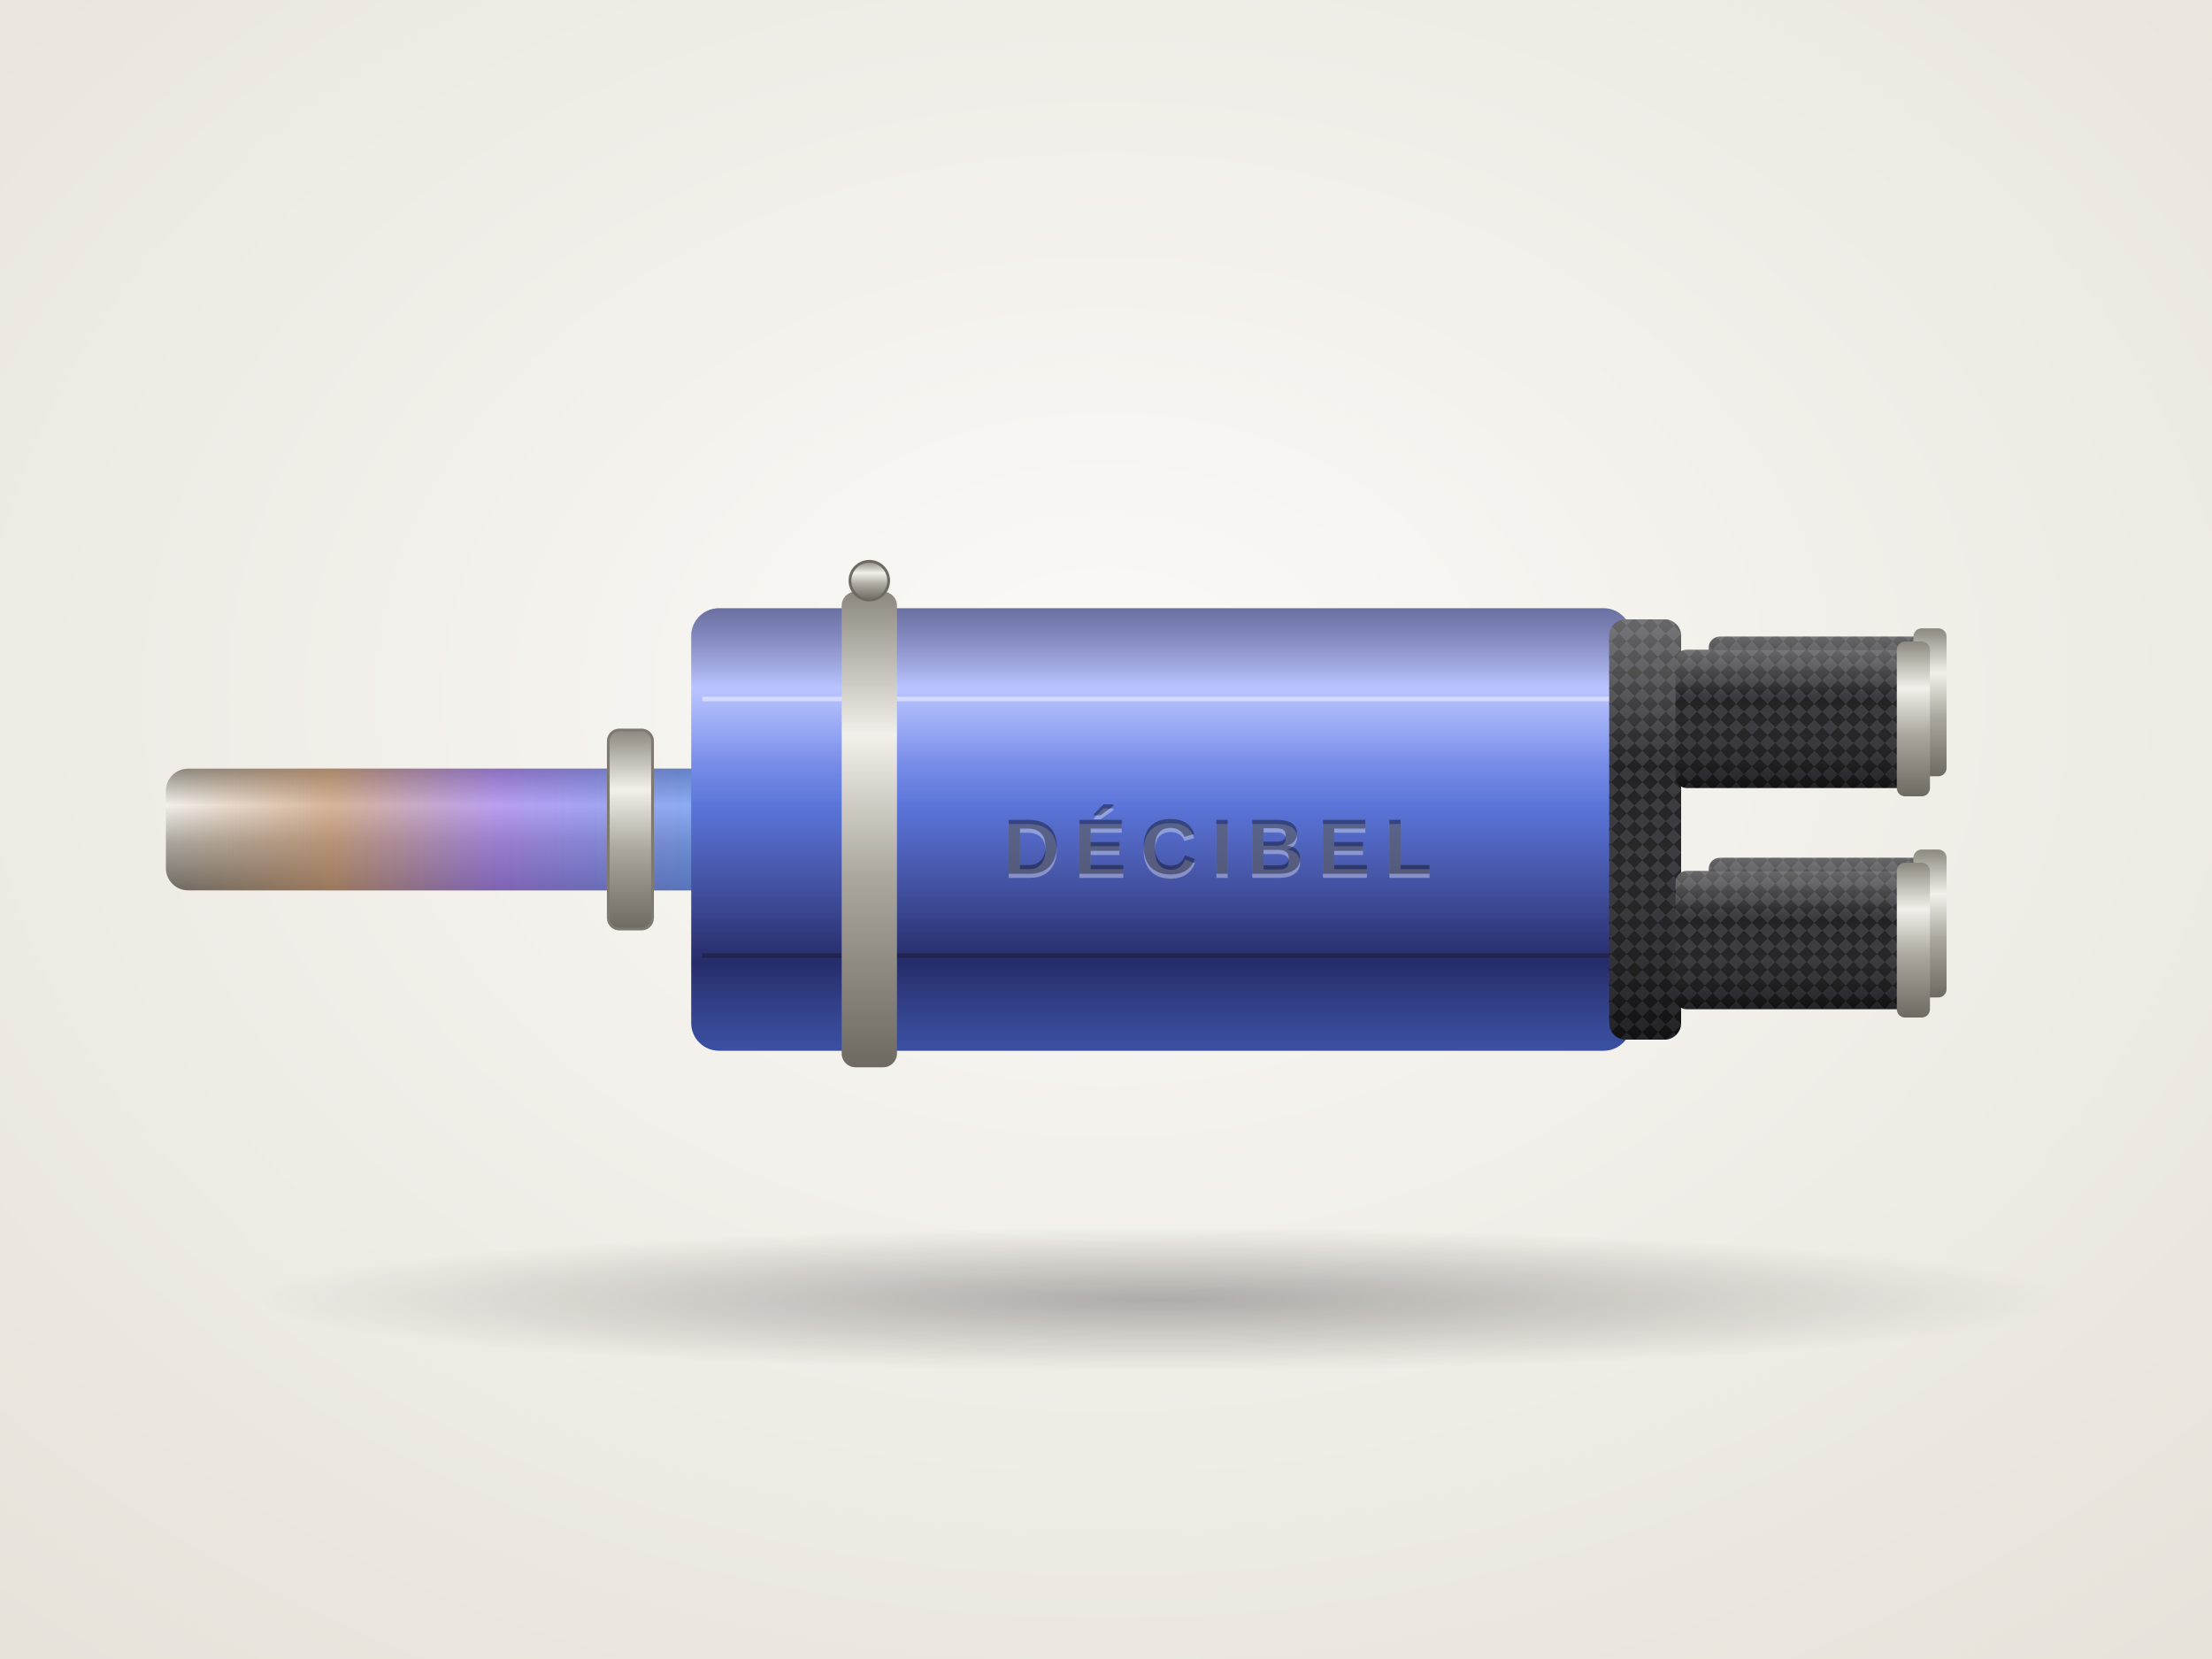
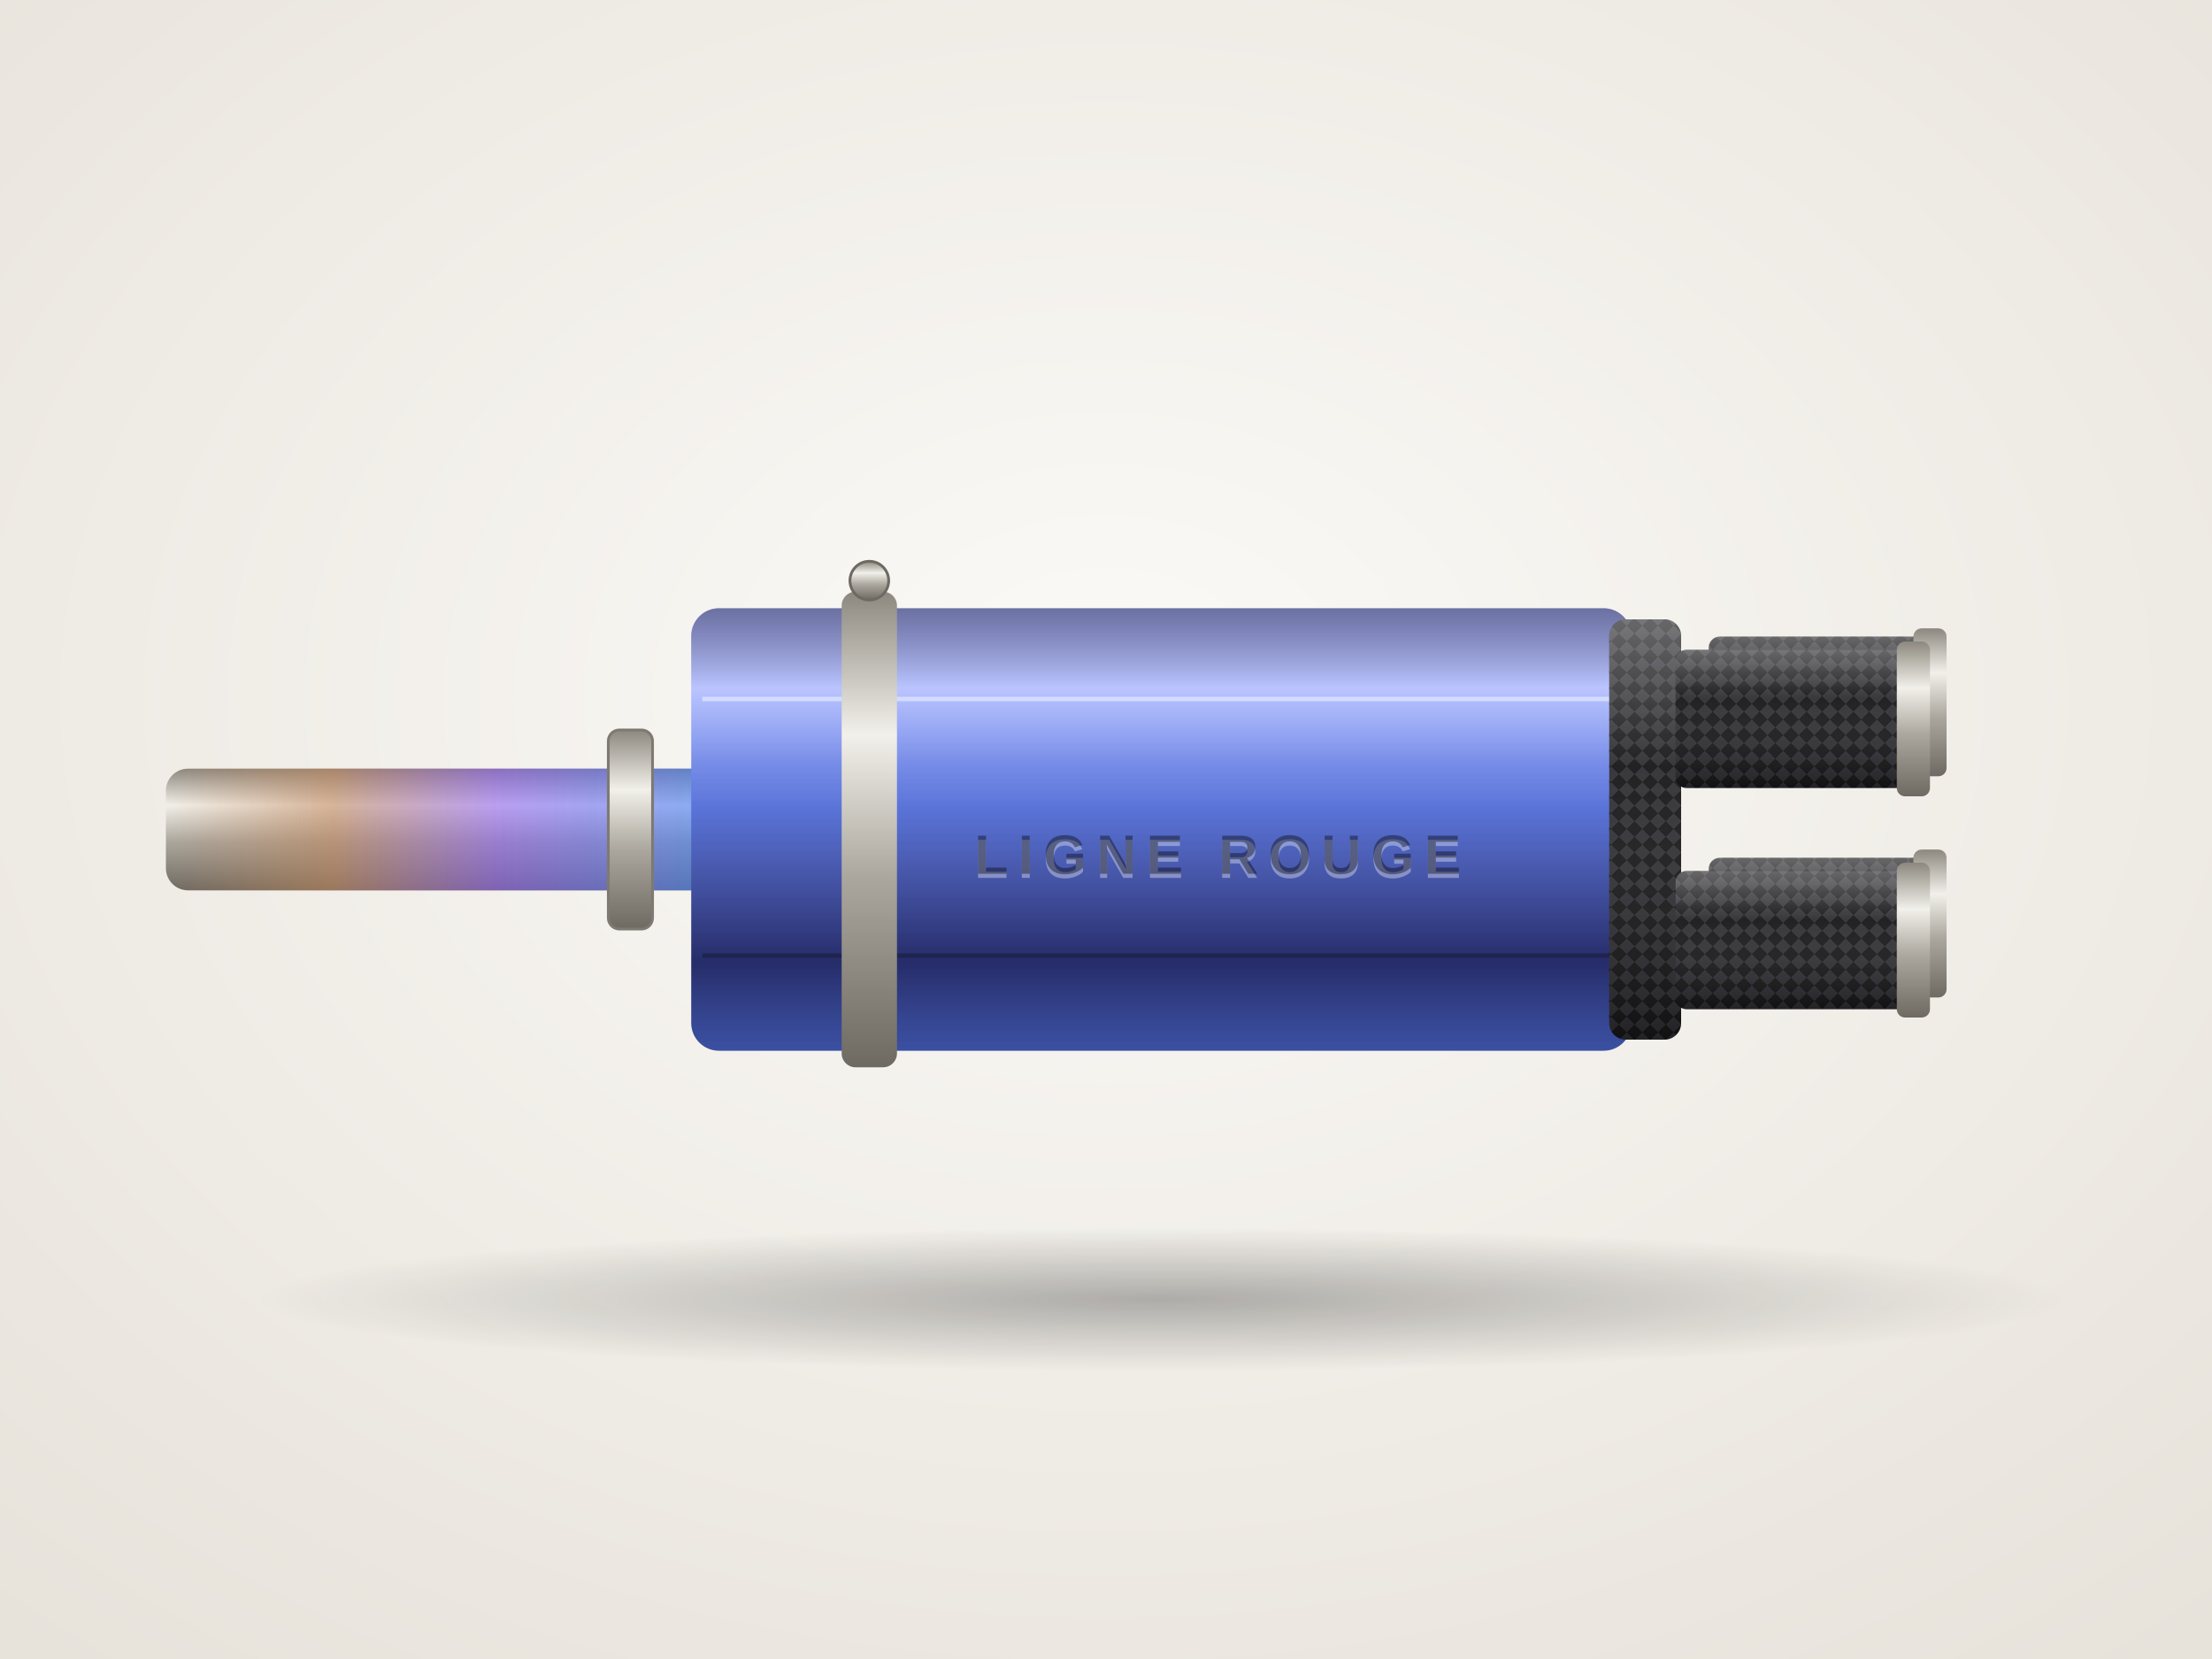
<svg xmlns="http://www.w3.org/2000/svg" viewBox="0 0 800 600" width="800" height="600">
  <defs>
    <radialGradient id="bg" cx="50%" cy="42%" r="75%">
      <stop offset="0" stop-color="#FBFAF7" />
      <stop offset="1" stop-color="#E7E2DA" />
    </radialGradient>
    <linearGradient id="metal" x1="0" y1="0" x2="0" y2="1">
      <stop offset="0" stop-color="#1D2470" />
      <stop offset="0.18" stop-color="#A9B6FF" />
      <stop offset="0.45" stop-color="#4F6BD8" />
      <stop offset="0.8" stop-color="#1D2470" />
      <stop offset="1" stop-color="#4F6BD8" />
    </linearGradient>
    <linearGradient id="ti" x1="0" y1="0" x2="0" y2="1">
      <stop offset="0" stop-color="#8C887F" />
      <stop offset="0.3" stop-color="#F2F0EA" />
      <stop offset="0.6" stop-color="#ABA79E" />
      <stop offset="1" stop-color="#6E6A62" />
    </linearGradient>
    <linearGradient id="heat" x1="0" y1="0" x2="1" y2="0">
      <stop offset="0" stop-color="#C08457" stop-opacity="0" />
      <stop offset="0.3" stop-color="#C08457" stop-opacity="0.55" />
      <stop offset="0.6" stop-color="#8B5CF6" stop-opacity="0.55" />
      <stop offset="1" stop-color="#3B82F6" stop-opacity="0.6" />
    </linearGradient>
    <linearGradient id="gloss" x1="0" y1="0" x2="0" y2="1">
      <stop offset="0" stop-color="#fff" stop-opacity="0.35" />
      <stop offset="0.35" stop-color="#fff" stop-opacity="0.05" />
      <stop offset="1" stop-color="#000" stop-opacity="0.25" />
    </linearGradient>
    <pattern id="carbon" width="8" height="8" patternUnits="userSpaceOnUse" patternTransform="rotate(45)">
      <rect width="8" height="8" fill="#161618" />
      <rect width="4" height="4" fill="#2E2E33" />
      <rect x="4" y="4" width="4" height="4" fill="#2E2E33" />
    </pattern>
    <radialGradient id="shadow" cx="50%" cy="50%" r="50%">
      <stop offset="0" stop-color="#000" stop-opacity="0.28" />
      <stop offset="1" stop-color="#000" stop-opacity="0" />
    </radialGradient>
    <radialGradient id="bore" cx="45%" cy="45%" r="60%">
      <stop offset="0" stop-color="#000" />
      <stop offset="0.8" stop-color="#1a1a1a" />
      <stop offset="1" stop-color="#444" />
    </radialGradient>
  </defs>
  <rect width="800" height="600" fill="url(#bg)" />
  <ellipse cx="420" cy="470" rx="330" ry="26" fill="url(#shadow)" />
  <rect x="60" y="278" width="200" height="44" rx="8" fill="url(#ti)" />
  <rect x="60" y="278" width="200" height="44" rx="8" fill="url(#heat)" />
  <rect x="220" y="264" width="16" height="72" rx="4" fill="url(#ti)" stroke="#7e7a72" stroke-width="1" />
  <rect x="250" y="220" width="340" height="160" rx="10" fill="url(#metal)" />
  <rect x="254" y="252" width="332" height="1.6" fill="#fff" fill-opacity="0.45" />
  <rect x="254" y="344.8" width="332" height="1.6" fill="#000" fill-opacity="0.35" />
  <rect x="250" y="220" width="340" height="160" rx="10" fill="url(#gloss)" />
  <rect x="304.4" y="214" width="20" height="172" rx="5" fill="url(#ti)" />
  <circle cx="314.4" cy="210" r="7" fill="url(#ti)" stroke="#6e6a62" />
  <rect x="582" y="224" width="26" height="152" rx="6" fill="url(#carbon)" />
  <rect x="582" y="224" width="26" height="152" rx="6" fill="url(#gloss)" />
-   <g transform="translate(440.4 316) rotate(0)" font-family="Arial Black, Arial, sans-serif" font-weight="900" font-size="28.333" letter-spacing="5.1" text-anchor="middle">
-     <text y="1.5" fill="#fff" fill-opacity="0.35">DÉCIBEL</text>
-     <text fill="#000" fill-opacity="0.38">DÉCIBEL</text>
+   <g transform="translate(440.4 316) rotate(0)" font-family="Arial Black, Arial, sans-serif" font-weight="900" font-size="20" letter-spacing="3.6" text-anchor="middle">
+     <text y="1.5" fill="#fff" fill-opacity="0.35">LIGNE ROUGE</text>
+     <text fill="#000" fill-opacity="0.38">LIGNE ROUGE</text>
  </g>
  <rect x="618" y="230.25" width="84" height="47.5" rx="4" fill="url(#carbon)" />
  <rect x="618" y="230.25" width="84" height="47.5" rx="4" fill="url(#gloss)" />
  <rect x="692" y="227.25" width="12" height="53.5" rx="3" fill="url(#ti)" />
  <rect x="606" y="235" width="90" height="50" rx="4" fill="url(#carbon)" />
  <rect x="606" y="235" width="90" height="50" rx="4" fill="url(#gloss)" />
  <rect x="686" y="232" width="12" height="56" rx="3" fill="url(#ti)" />
  <rect x="618" y="310.25" width="84" height="47.5" rx="4" fill="url(#carbon)" />
  <rect x="618" y="310.25" width="84" height="47.5" rx="4" fill="url(#gloss)" />
  <rect x="692" y="307.25" width="12" height="53.5" rx="3" fill="url(#ti)" />
  <rect x="606" y="315" width="90" height="50" rx="4" fill="url(#carbon)" />
  <rect x="606" y="315" width="90" height="50" rx="4" fill="url(#gloss)" />
  <rect x="686" y="312" width="12" height="56" rx="3" fill="url(#ti)" />
</svg>
